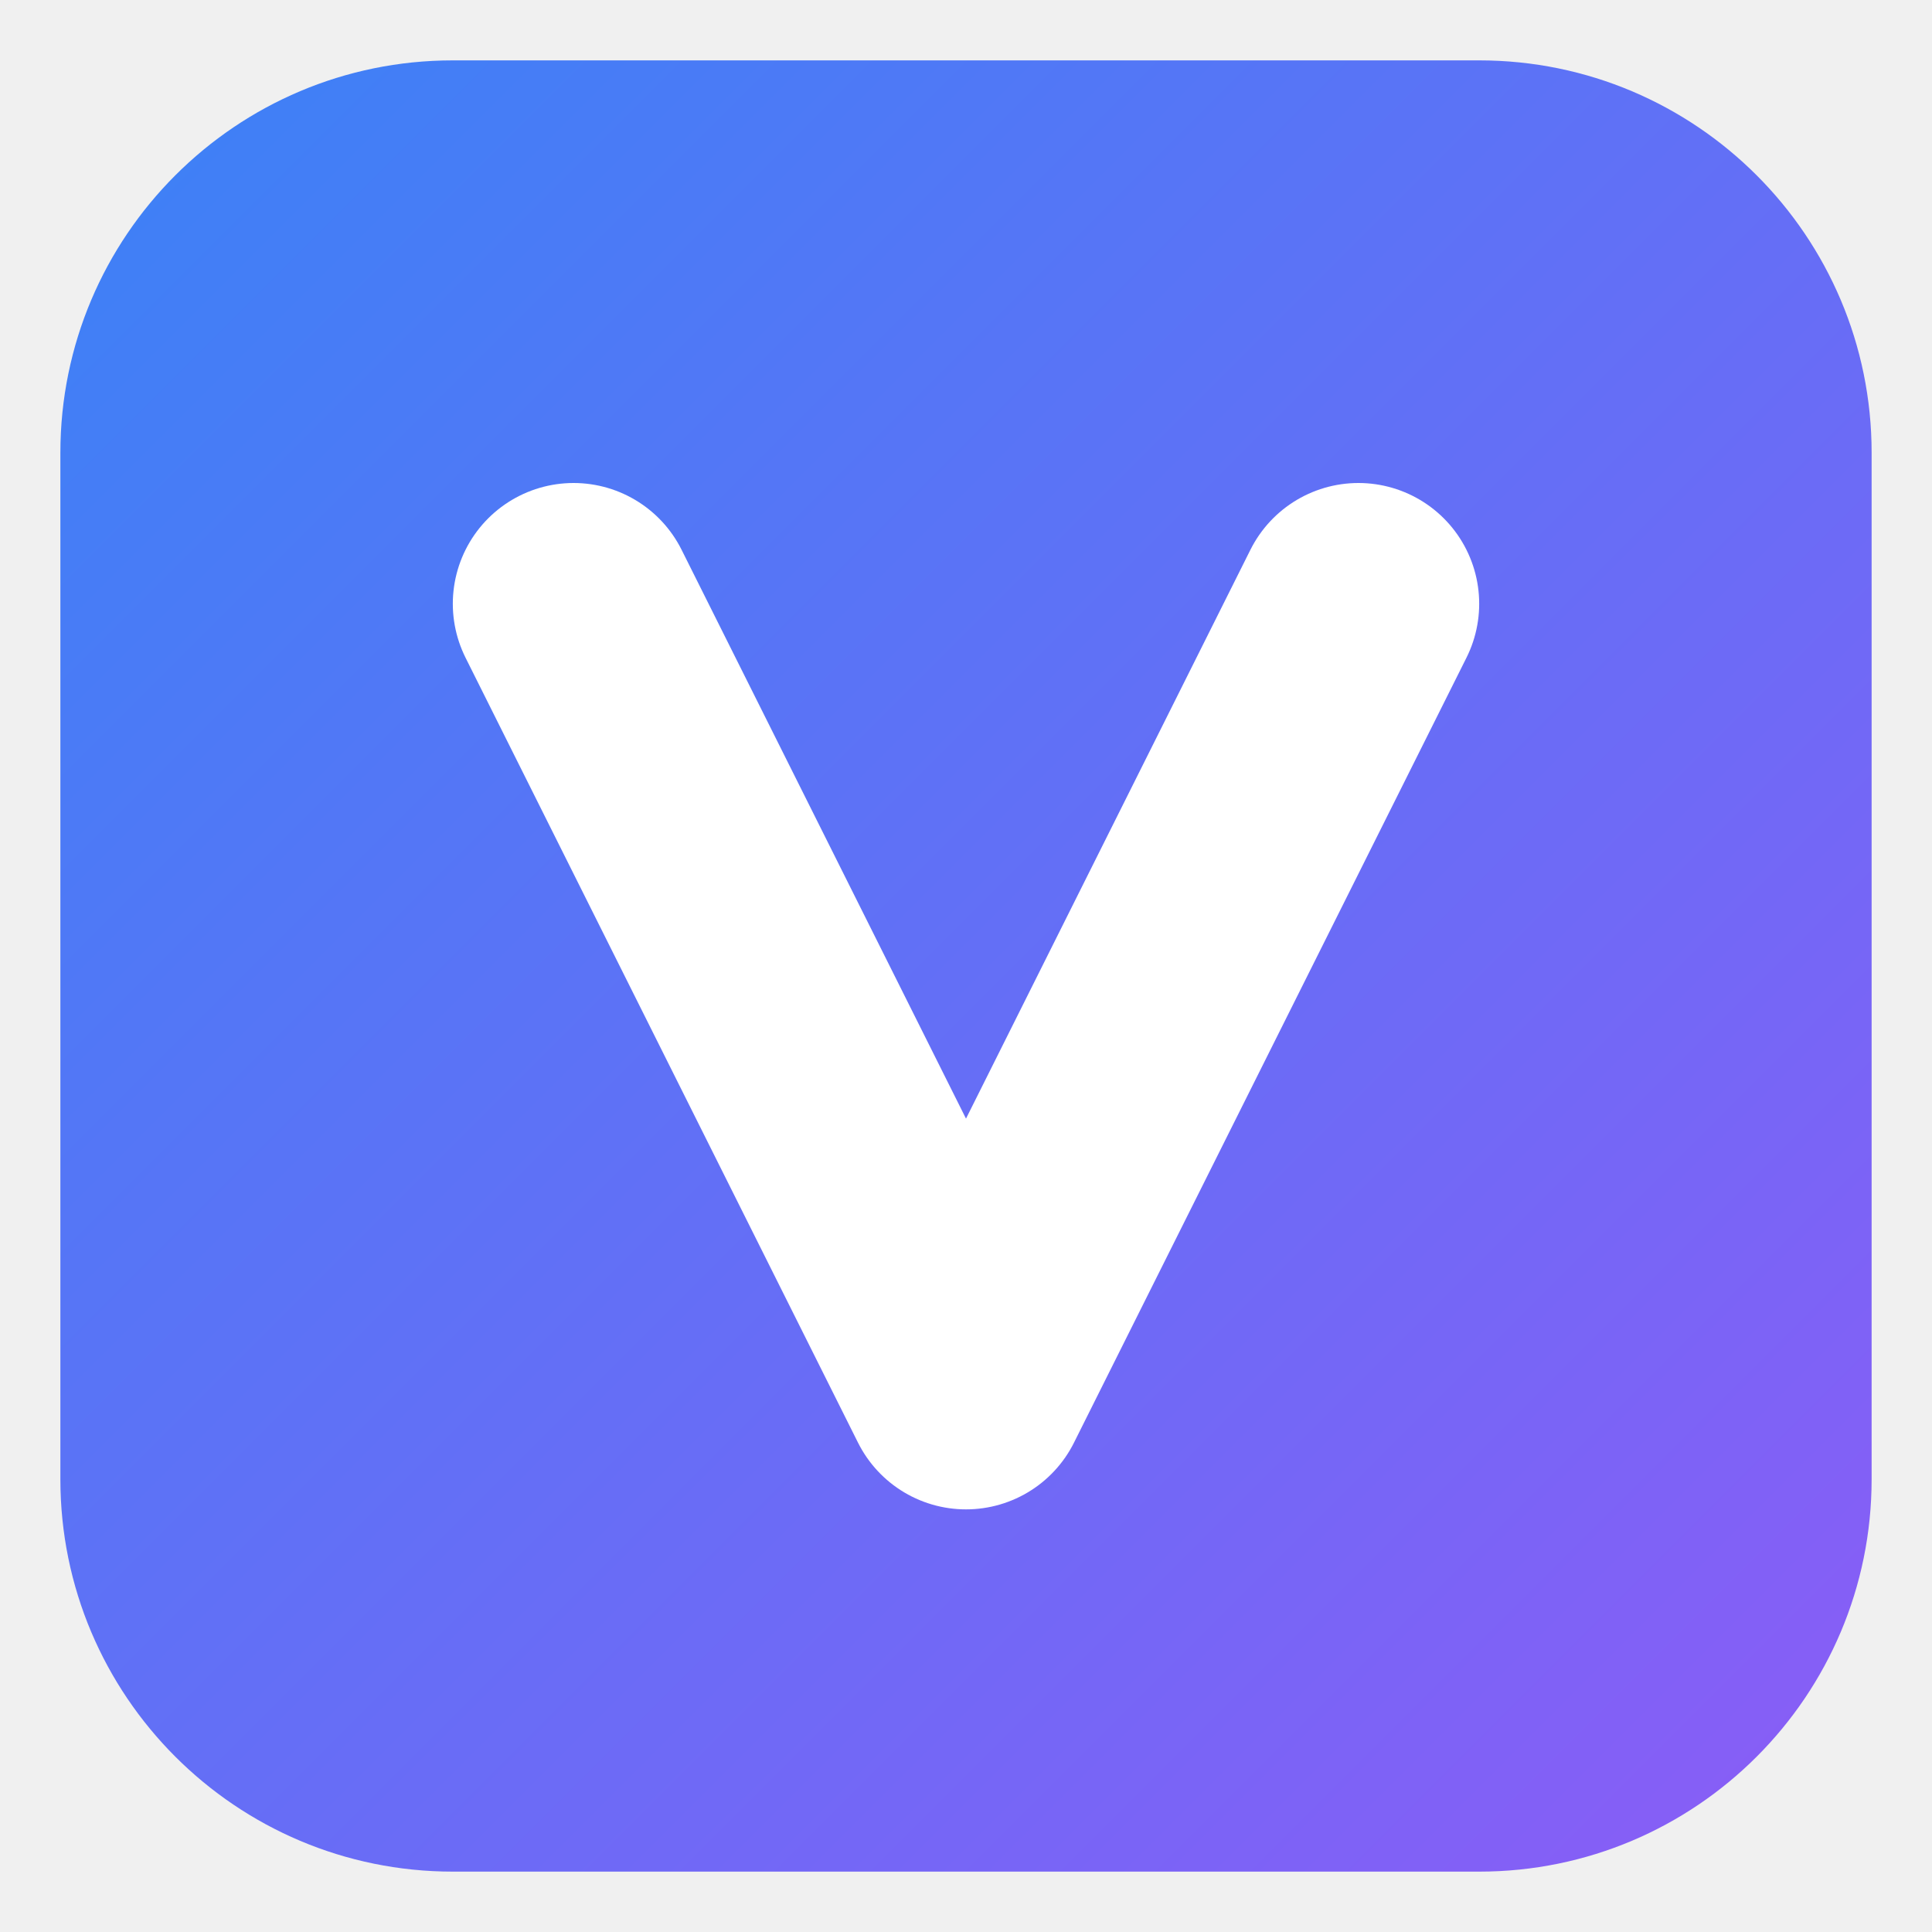
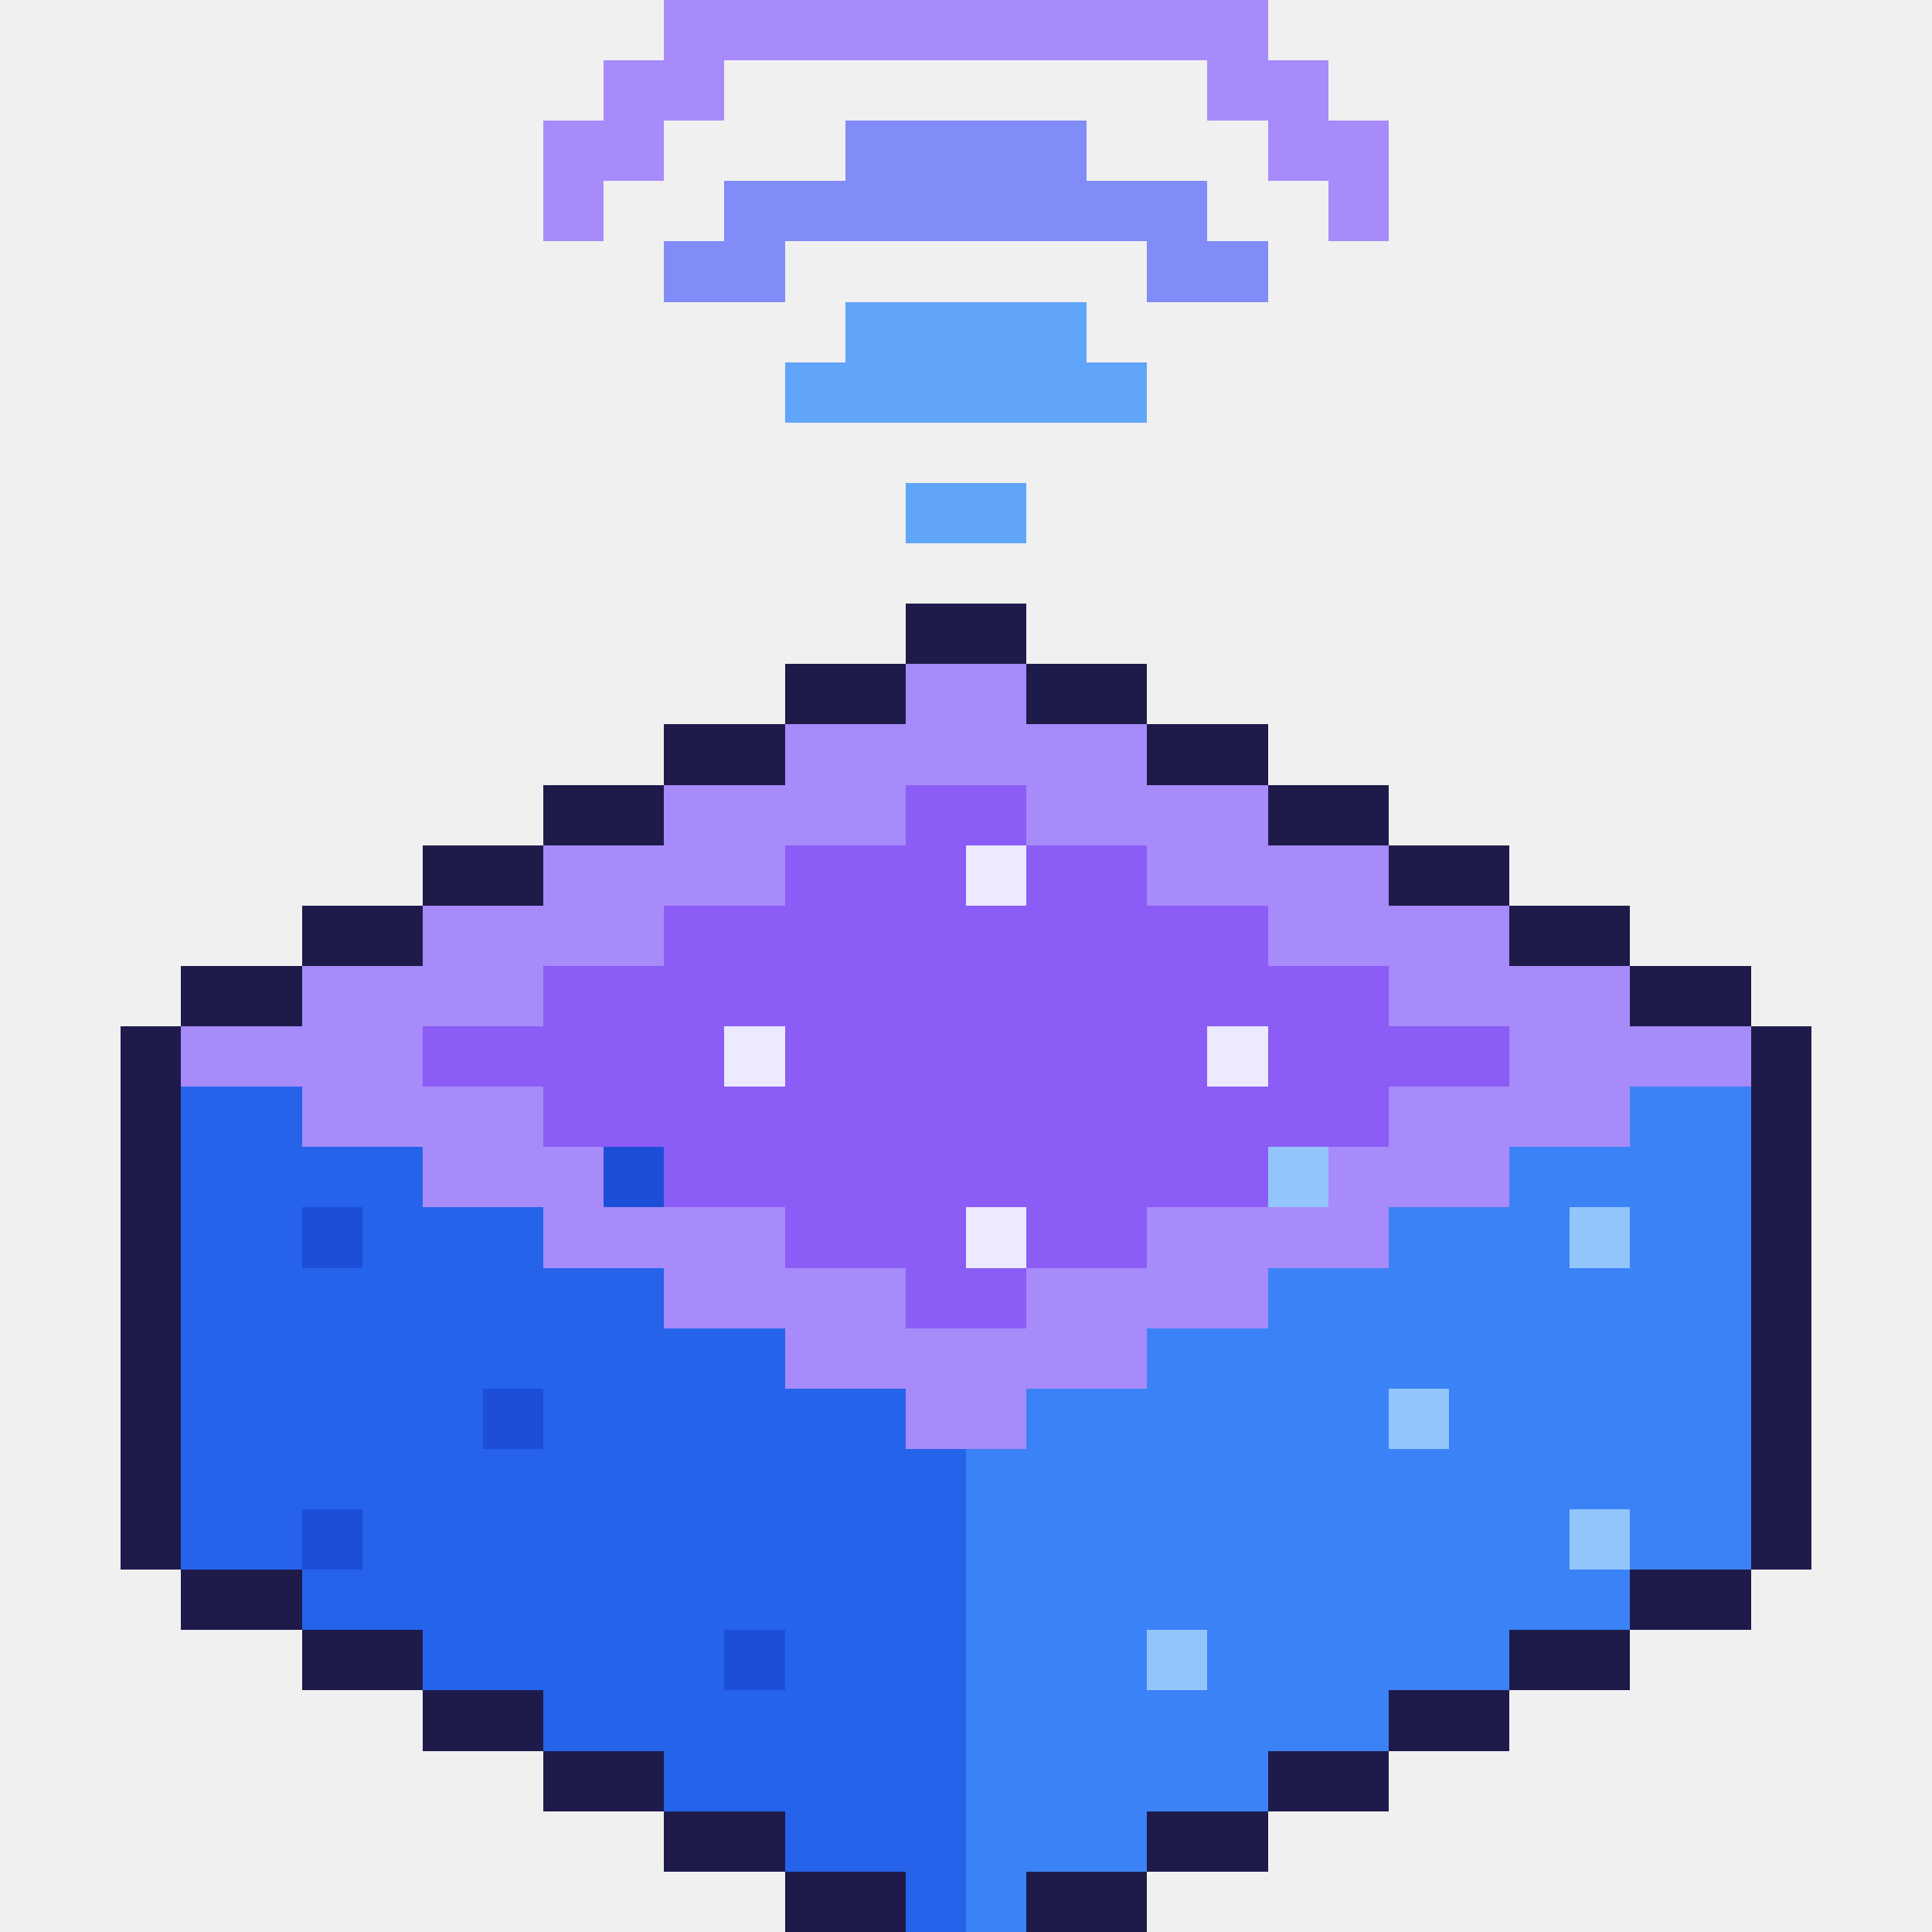
- <svg xmlns="http://www.w3.org/2000/svg" viewBox="0 0 64 64">
-   <defs>
-     <linearGradient id="g" x1="0" y1="0" x2="1" y2="1">
-       <stop offset="0" stop-color="#3b82f6" />
-       <stop offset="1" stop-color="#8b5cf6" />
-     </linearGradient>
-   </defs>
-   <rect x="2" y="2" width="60" height="60" rx="13" fill="url(#g)" />
-   <path d="M19 20 L32 46 L45 20" fill="none" stroke="#fff" stroke-width="8" stroke-linecap="round" stroke-linejoin="round" />
+ <svg xmlns="http://www.w3.org/2000/svg" viewBox="0 0 32 32" shape-rendering="crispEdges">
+   <rect x="11" y="0" width="10" height="1" fill="#a78bfa" />
+   <rect x="10" y="1" width="2" height="1" fill="#a78bfa" />
+   <rect x="20" y="1" width="2" height="1" fill="#a78bfa" />
+   <rect x="9" y="2" width="2" height="1" fill="#a78bfa" />
+   <rect x="14" y="2" width="4" height="1" fill="#818cf8" />
+   <rect x="21" y="2" width="2" height="1" fill="#a78bfa" />
+   <rect x="9" y="3" width="1" height="1" fill="#a78bfa" />
+   <rect x="12" y="3" width="8" height="1" fill="#818cf8" />
+   <rect x="22" y="3" width="1" height="1" fill="#a78bfa" />
+   <rect x="11" y="4" width="2" height="1" fill="#818cf8" />
+   <rect x="19" y="4" width="2" height="1" fill="#818cf8" />
+   <rect x="14" y="5" width="4" height="1" fill="#60a5fa" />
+   <rect x="13" y="6" width="6" height="1" fill="#60a5fa" />
+   <rect x="15" y="8" width="2" height="1" fill="#60a5fa" />
+   <rect x="15" y="10" width="2" height="1" fill="#1e1b4b" />
+   <rect x="13" y="11" width="2" height="1" fill="#1e1b4b" />
+   <rect x="15" y="11" width="2" height="1" fill="#a78bfa" />
+   <rect x="17" y="11" width="2" height="1" fill="#1e1b4b" />
+   <rect x="11" y="12" width="2" height="1" fill="#1e1b4b" />
+   <rect x="13" y="12" width="6" height="1" fill="#a78bfa" />
+   <rect x="19" y="12" width="2" height="1" fill="#1e1b4b" />
+   <rect x="9" y="13" width="2" height="1" fill="#1e1b4b" />
+   <rect x="11" y="13" width="4" height="1" fill="#a78bfa" />
+   <rect x="15" y="13" width="2" height="1" fill="#8b5cf6" />
+   <rect x="17" y="13" width="4" height="1" fill="#a78bfa" />
+   <rect x="21" y="13" width="2" height="1" fill="#1e1b4b" />
+   <rect x="7" y="14" width="2" height="1" fill="#1e1b4b" />
+   <rect x="9" y="14" width="4" height="1" fill="#a78bfa" />
+   <rect x="13" y="14" width="3" height="1" fill="#8b5cf6" />
+   <rect x="16" y="14" width="1" height="1" fill="#ede9fe" />
+   <rect x="17" y="14" width="2" height="1" fill="#8b5cf6" />
+   <rect x="19" y="14" width="4" height="1" fill="#a78bfa" />
+   <rect x="23" y="14" width="2" height="1" fill="#1e1b4b" />
+   <rect x="5" y="15" width="2" height="1" fill="#1e1b4b" />
+   <rect x="7" y="15" width="4" height="1" fill="#a78bfa" />
+   <rect x="11" y="15" width="10" height="1" fill="#8b5cf6" />
+   <rect x="21" y="15" width="4" height="1" fill="#a78bfa" />
+   <rect x="25" y="15" width="2" height="1" fill="#1e1b4b" />
+   <rect x="3" y="16" width="2" height="1" fill="#1e1b4b" />
+   <rect x="5" y="16" width="4" height="1" fill="#a78bfa" />
+   <rect x="9" y="16" width="14" height="1" fill="#8b5cf6" />
+   <rect x="23" y="16" width="4" height="1" fill="#a78bfa" />
+   <rect x="27" y="16" width="2" height="1" fill="#1e1b4b" />
+   <rect x="2" y="17" width="1" height="1" fill="#1e1b4b" />
+   <rect x="3" y="17" width="4" height="1" fill="#a78bfa" />
+   <rect x="7" y="17" width="5" height="1" fill="#8b5cf6" />
+   <rect x="12" y="17" width="1" height="1" fill="#ede9fe" />
+   <rect x="13" y="17" width="7" height="1" fill="#8b5cf6" />
+   <rect x="20" y="17" width="1" height="1" fill="#ede9fe" />
+   <rect x="21" y="17" width="4" height="1" fill="#8b5cf6" />
+   <rect x="25" y="17" width="4" height="1" fill="#a78bfa" />
+   <rect x="29" y="17" width="1" height="1" fill="#1e1b4b" />
+   <rect x="2" y="18" width="1" height="1" fill="#1e1b4b" />
+   <rect x="3" y="18" width="2" height="1" fill="#2563eb" />
+   <rect x="5" y="18" width="4" height="1" fill="#a78bfa" />
+   <rect x="9" y="18" width="14" height="1" fill="#8b5cf6" />
+   <rect x="23" y="18" width="4" height="1" fill="#a78bfa" />
+   <rect x="27" y="18" width="2" height="1" fill="#3b82f6" />
+   <rect x="29" y="18" width="1" height="1" fill="#1e1b4b" />
+   <rect x="2" y="19" width="1" height="1" fill="#1e1b4b" />
+   <rect x="3" y="19" width="4" height="1" fill="#2563eb" />
+   <rect x="7" y="19" width="3" height="1" fill="#a78bfa" />
+   <rect x="10" y="19" width="1" height="1" fill="#1d4ed8" />
+   <rect x="11" y="19" width="10" height="1" fill="#8b5cf6" />
+   <rect x="21" y="19" width="1" height="1" fill="#93c5fd" />
+   <rect x="22" y="19" width="3" height="1" fill="#a78bfa" />
+   <rect x="25" y="19" width="4" height="1" fill="#3b82f6" />
+   <rect x="29" y="19" width="1" height="1" fill="#1e1b4b" />
+   <rect x="2" y="20" width="1" height="1" fill="#1e1b4b" />
+   <rect x="3" y="20" width="2" height="1" fill="#2563eb" />
+   <rect x="5" y="20" width="1" height="1" fill="#1d4ed8" />
+   <rect x="6" y="20" width="3" height="1" fill="#2563eb" />
+   <rect x="9" y="20" width="4" height="1" fill="#a78bfa" />
+   <rect x="13" y="20" width="3" height="1" fill="#8b5cf6" />
+   <rect x="16" y="20" width="1" height="1" fill="#ede9fe" />
+   <rect x="17" y="20" width="2" height="1" fill="#8b5cf6" />
+   <rect x="19" y="20" width="4" height="1" fill="#a78bfa" />
+   <rect x="23" y="20" width="3" height="1" fill="#3b82f6" />
+   <rect x="26" y="20" width="1" height="1" fill="#93c5fd" />
+   <rect x="27" y="20" width="2" height="1" fill="#3b82f6" />
+   <rect x="29" y="20" width="1" height="1" fill="#1e1b4b" />
+   <rect x="2" y="21" width="1" height="1" fill="#1e1b4b" />
+   <rect x="3" y="21" width="8" height="1" fill="#2563eb" />
+   <rect x="11" y="21" width="4" height="1" fill="#a78bfa" />
+   <rect x="15" y="21" width="2" height="1" fill="#8b5cf6" />
+   <rect x="17" y="21" width="4" height="1" fill="#a78bfa" />
+   <rect x="21" y="21" width="8" height="1" fill="#3b82f6" />
+   <rect x="29" y="21" width="1" height="1" fill="#1e1b4b" />
+   <rect x="2" y="22" width="1" height="1" fill="#1e1b4b" />
+   <rect x="3" y="22" width="10" height="1" fill="#2563eb" />
+   <rect x="13" y="22" width="6" height="1" fill="#a78bfa" />
+   <rect x="19" y="22" width="10" height="1" fill="#3b82f6" />
+   <rect x="29" y="22" width="1" height="1" fill="#1e1b4b" />
+   <rect x="2" y="23" width="1" height="1" fill="#1e1b4b" />
+   <rect x="3" y="23" width="5" height="1" fill="#2563eb" />
+   <rect x="8" y="23" width="1" height="1" fill="#1d4ed8" />
+   <rect x="9" y="23" width="6" height="1" fill="#2563eb" />
+   <rect x="15" y="23" width="2" height="1" fill="#a78bfa" />
+   <rect x="17" y="23" width="6" height="1" fill="#3b82f6" />
+   <rect x="23" y="23" width="1" height="1" fill="#93c5fd" />
+   <rect x="24" y="23" width="5" height="1" fill="#3b82f6" />
+   <rect x="29" y="23" width="1" height="1" fill="#1e1b4b" />
+   <rect x="2" y="24" width="1" height="1" fill="#1e1b4b" />
+   <rect x="3" y="24" width="13" height="1" fill="#2563eb" />
+   <rect x="16" y="24" width="13" height="1" fill="#3b82f6" />
+   <rect x="29" y="24" width="1" height="1" fill="#1e1b4b" />
+   <rect x="2" y="25" width="1" height="1" fill="#1e1b4b" />
+   <rect x="3" y="25" width="2" height="1" fill="#2563eb" />
+   <rect x="5" y="25" width="1" height="1" fill="#1d4ed8" />
+   <rect x="6" y="25" width="10" height="1" fill="#2563eb" />
+   <rect x="16" y="25" width="10" height="1" fill="#3b82f6" />
+   <rect x="26" y="25" width="1" height="1" fill="#93c5fd" />
+   <rect x="27" y="25" width="2" height="1" fill="#3b82f6" />
+   <rect x="29" y="25" width="1" height="1" fill="#1e1b4b" />
+   <rect x="3" y="26" width="2" height="1" fill="#1e1b4b" />
+   <rect x="5" y="26" width="11" height="1" fill="#2563eb" />
+   <rect x="16" y="26" width="11" height="1" fill="#3b82f6" />
+   <rect x="27" y="26" width="2" height="1" fill="#1e1b4b" />
+   <rect x="5" y="27" width="2" height="1" fill="#1e1b4b" />
+   <rect x="7" y="27" width="5" height="1" fill="#2563eb" />
+   <rect x="12" y="27" width="1" height="1" fill="#1d4ed8" />
+   <rect x="13" y="27" width="3" height="1" fill="#2563eb" />
+   <rect x="16" y="27" width="3" height="1" fill="#3b82f6" />
+   <rect x="19" y="27" width="1" height="1" fill="#93c5fd" />
+   <rect x="20" y="27" width="5" height="1" fill="#3b82f6" />
+   <rect x="25" y="27" width="2" height="1" fill="#1e1b4b" />
+   <rect x="7" y="28" width="2" height="1" fill="#1e1b4b" />
+   <rect x="9" y="28" width="7" height="1" fill="#2563eb" />
+   <rect x="16" y="28" width="7" height="1" fill="#3b82f6" />
+   <rect x="23" y="28" width="2" height="1" fill="#1e1b4b" />
+   <rect x="9" y="29" width="2" height="1" fill="#1e1b4b" />
+   <rect x="11" y="29" width="5" height="1" fill="#2563eb" />
+   <rect x="16" y="29" width="5" height="1" fill="#3b82f6" />
+   <rect x="21" y="29" width="2" height="1" fill="#1e1b4b" />
+   <rect x="11" y="30" width="2" height="1" fill="#1e1b4b" />
+   <rect x="13" y="30" width="3" height="1" fill="#2563eb" />
+   <rect x="16" y="30" width="3" height="1" fill="#3b82f6" />
+   <rect x="19" y="30" width="2" height="1" fill="#1e1b4b" />
+   <rect x="13" y="31" width="2" height="1" fill="#1e1b4b" />
+   <rect x="15" y="31" width="1" height="1" fill="#2563eb" />
+   <rect x="16" y="31" width="1" height="1" fill="#3b82f6" />
+   <rect x="17" y="31" width="2" height="1" fill="#1e1b4b" />
</svg>
